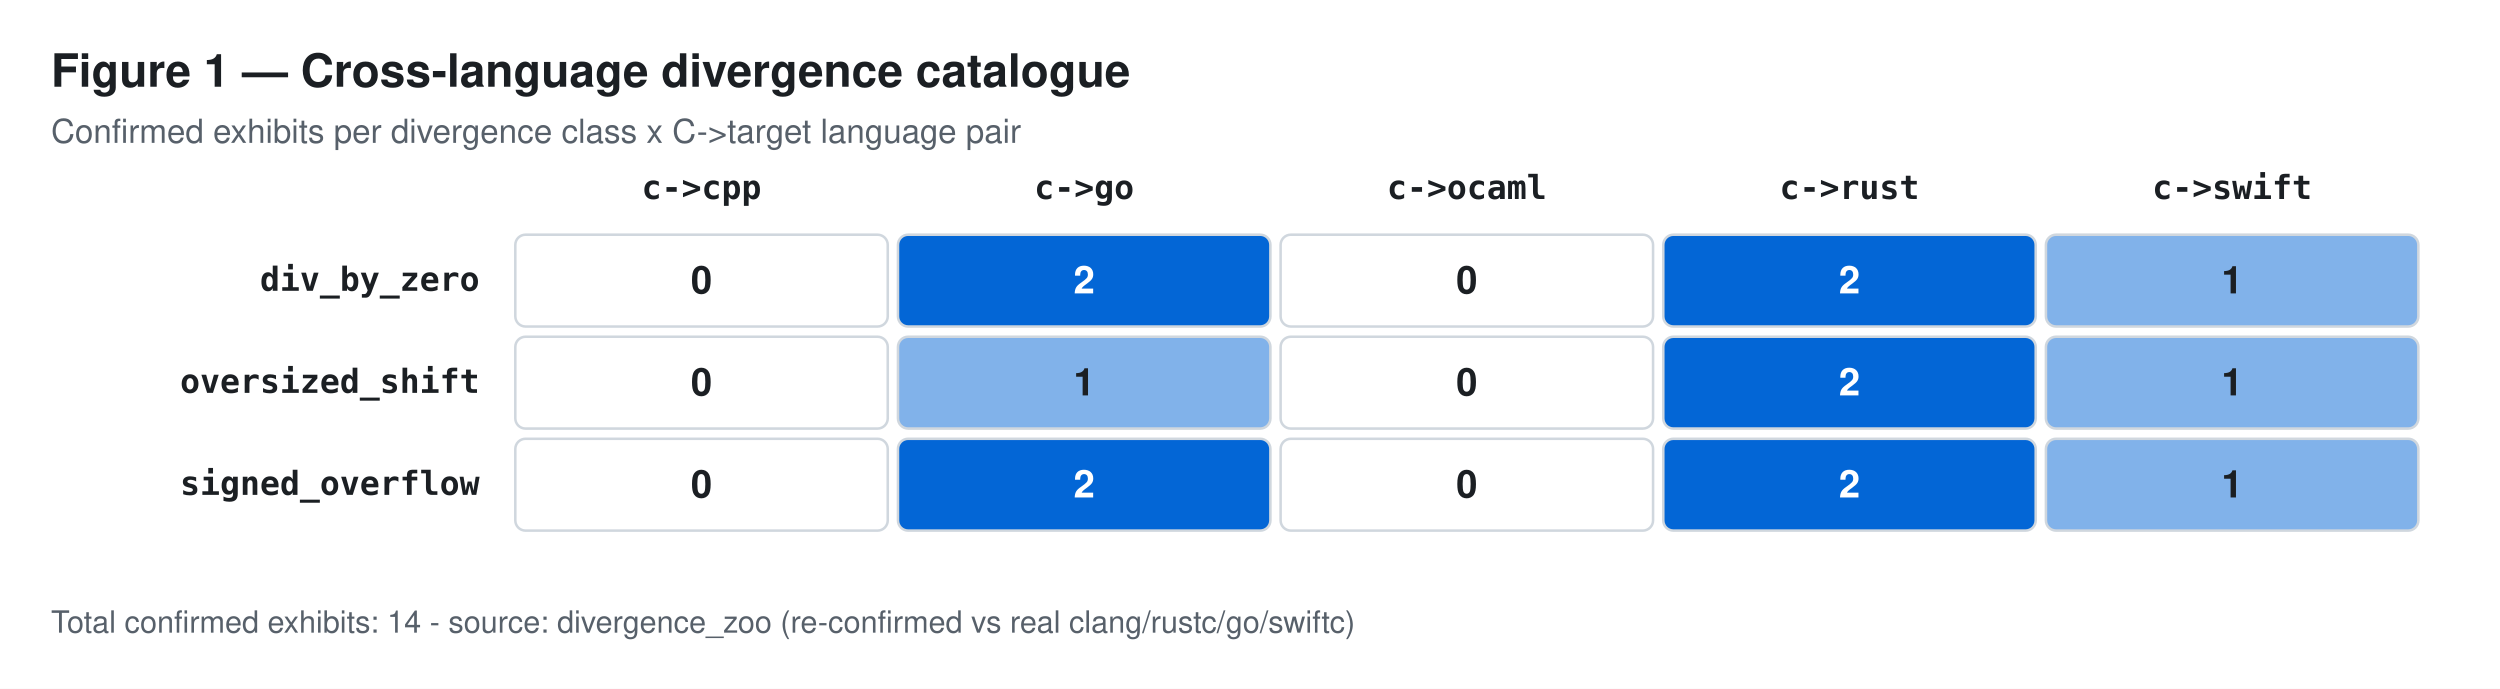
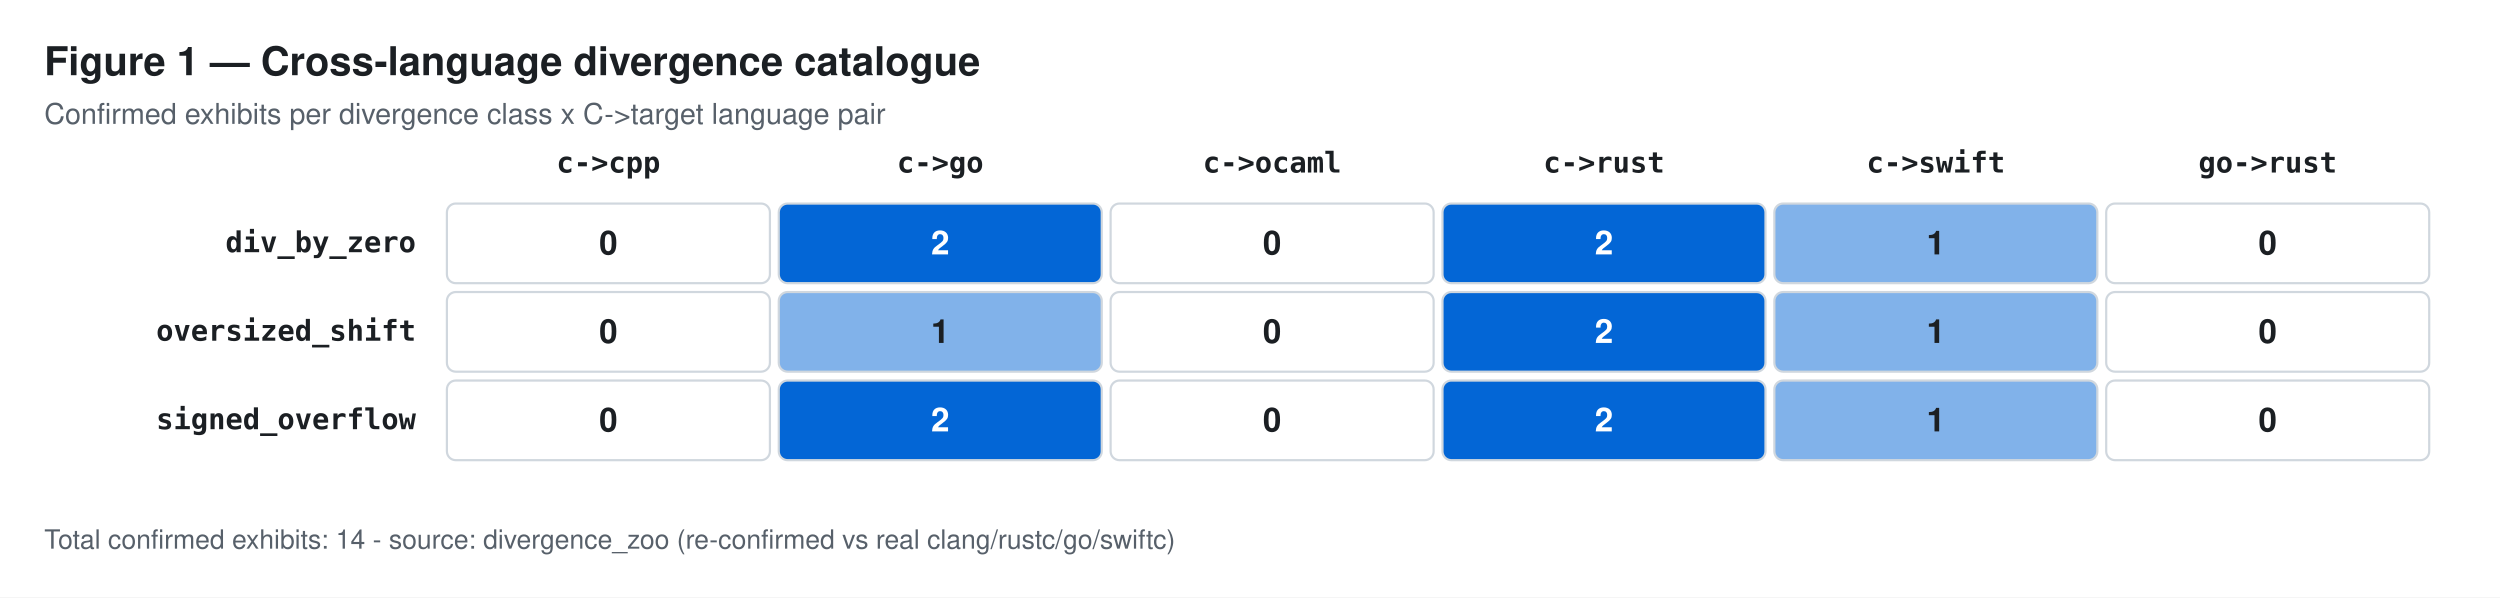
- <svg xmlns="http://www.w3.org/2000/svg" width="980" height="270" viewBox="0 0 980 270" role="img" aria-label="Cross-language divergence catalogue">
-   <rect width="980" height="270" fill="#ffffff" />
+ <svg xmlns="http://www.w3.org/2000/svg" width="1130" height="270" viewBox="0 0 1130 270" role="img" aria-label="Cross-language divergence catalogue">
+   <rect width="1130" height="270" fill="#ffffff" />
  <text x="20.0" y="34.0" font-size="18" font-family="-apple-system,Segoe UI,Helvetica,Arial,sans-serif" font-weight="700" text-anchor="start" fill="#1b1f23">Figure 1 — Cross-language divergence catalogue</text>
  <text x="20.0" y="56.0" font-size="13" font-family="-apple-system,Segoe UI,Helvetica,Arial,sans-serif" font-weight="normal" text-anchor="start" fill="#57606a">Confirmed exhibits per divergence class x C-&gt;target language pair</text>
  <text x="275.0" y="78.0" font-size="13" font-family="ui-monospace,Menlo,monospace" font-weight="600" text-anchor="middle" fill="#1b1f23">c-&gt;cpp</text>
  <text x="425.0" y="78.0" font-size="13" font-family="ui-monospace,Menlo,monospace" font-weight="600" text-anchor="middle" fill="#1b1f23">c-&gt;go</text>
  <text x="575.0" y="78.0" font-size="13" font-family="ui-monospace,Menlo,monospace" font-weight="600" text-anchor="middle" fill="#1b1f23">c-&gt;ocaml</text>
  <text x="725.0" y="78.0" font-size="13" font-family="ui-monospace,Menlo,monospace" font-weight="600" text-anchor="middle" fill="#1b1f23">c-&gt;rust</text>
  <text x="875.0" y="78.0" font-size="13" font-family="ui-monospace,Menlo,monospace" font-weight="600" text-anchor="middle" fill="#1b1f23">c-&gt;swift</text>
+   <text x="1025.0" y="78.0" font-size="13" font-family="ui-monospace,Menlo,monospace" font-weight="600" text-anchor="middle" fill="#1b1f23">go-&gt;rust</text>
  <text x="188.0" y="114.0" font-size="13" font-family="ui-monospace,Menlo,monospace" font-weight="600" text-anchor="end" fill="#1b1f23">div_by_zero</text>
  <rect x="202.0" y="92.0" width="146.0" height="36.0" rx="4.0" fill="#ffffff" stroke="#d0d7de" />
  <text x="275.0" y="115.0" font-size="15" font-family="-apple-system,Segoe UI,Helvetica,Arial,sans-serif" font-weight="700" text-anchor="middle" fill="#1b1f23">0</text>
  <rect x="352.0" y="92.0" width="146.0" height="36.0" rx="4.0" fill="#0366d6" stroke="#d0d7de" />
  <text x="425.0" y="115.0" font-size="15" font-family="-apple-system,Segoe UI,Helvetica,Arial,sans-serif" font-weight="700" text-anchor="middle" fill="#ffffff">2</text>
  <rect x="502.0" y="92.0" width="146.0" height="36.0" rx="4.0" fill="#ffffff" stroke="#d0d7de" />
  <text x="575.0" y="115.0" font-size="15" font-family="-apple-system,Segoe UI,Helvetica,Arial,sans-serif" font-weight="700" text-anchor="middle" fill="#1b1f23">0</text>
  <rect x="652.0" y="92.0" width="146.0" height="36.0" rx="4.0" fill="#0366d6" stroke="#d0d7de" />
  <text x="725.0" y="115.0" font-size="15" font-family="-apple-system,Segoe UI,Helvetica,Arial,sans-serif" font-weight="700" text-anchor="middle" fill="#ffffff">2</text>
  <rect x="802.0" y="92.0" width="146.0" height="36.0" rx="4.0" fill="#81b2ea" stroke="#d0d7de" />
  <text x="875.0" y="115.0" font-size="15" font-family="-apple-system,Segoe UI,Helvetica,Arial,sans-serif" font-weight="700" text-anchor="middle" fill="#1b1f23">1</text>
+   <rect x="952.0" y="92.0" width="146.0" height="36.0" rx="4.0" fill="#ffffff" stroke="#d0d7de" />
+   <text x="1025.0" y="115.0" font-size="15" font-family="-apple-system,Segoe UI,Helvetica,Arial,sans-serif" font-weight="700" text-anchor="middle" fill="#1b1f23">0</text>
  <text x="188.0" y="154.0" font-size="13" font-family="ui-monospace,Menlo,monospace" font-weight="600" text-anchor="end" fill="#1b1f23">oversized_shift</text>
  <rect x="202.0" y="132.0" width="146.0" height="36.0" rx="4.0" fill="#ffffff" stroke="#d0d7de" />
  <text x="275.0" y="155.0" font-size="15" font-family="-apple-system,Segoe UI,Helvetica,Arial,sans-serif" font-weight="700" text-anchor="middle" fill="#1b1f23">0</text>
  <rect x="352.0" y="132.0" width="146.0" height="36.0" rx="4.0" fill="#81b2ea" stroke="#d0d7de" />
  <text x="425.0" y="155.0" font-size="15" font-family="-apple-system,Segoe UI,Helvetica,Arial,sans-serif" font-weight="700" text-anchor="middle" fill="#1b1f23">1</text>
  <rect x="502.0" y="132.0" width="146.0" height="36.0" rx="4.0" fill="#ffffff" stroke="#d0d7de" />
  <text x="575.0" y="155.0" font-size="15" font-family="-apple-system,Segoe UI,Helvetica,Arial,sans-serif" font-weight="700" text-anchor="middle" fill="#1b1f23">0</text>
  <rect x="652.0" y="132.0" width="146.0" height="36.0" rx="4.0" fill="#0366d6" stroke="#d0d7de" />
  <text x="725.0" y="155.0" font-size="15" font-family="-apple-system,Segoe UI,Helvetica,Arial,sans-serif" font-weight="700" text-anchor="middle" fill="#ffffff">2</text>
  <rect x="802.0" y="132.0" width="146.0" height="36.0" rx="4.0" fill="#81b2ea" stroke="#d0d7de" />
  <text x="875.0" y="155.0" font-size="15" font-family="-apple-system,Segoe UI,Helvetica,Arial,sans-serif" font-weight="700" text-anchor="middle" fill="#1b1f23">1</text>
+   <rect x="952.0" y="132.0" width="146.0" height="36.0" rx="4.0" fill="#ffffff" stroke="#d0d7de" />
+   <text x="1025.0" y="155.0" font-size="15" font-family="-apple-system,Segoe UI,Helvetica,Arial,sans-serif" font-weight="700" text-anchor="middle" fill="#1b1f23">0</text>
  <text x="188.0" y="194.0" font-size="13" font-family="ui-monospace,Menlo,monospace" font-weight="600" text-anchor="end" fill="#1b1f23">signed_overflow</text>
  <rect x="202.0" y="172.0" width="146.0" height="36.0" rx="4.0" fill="#ffffff" stroke="#d0d7de" />
  <text x="275.0" y="195.0" font-size="15" font-family="-apple-system,Segoe UI,Helvetica,Arial,sans-serif" font-weight="700" text-anchor="middle" fill="#1b1f23">0</text>
  <rect x="352.0" y="172.0" width="146.0" height="36.0" rx="4.0" fill="#0366d6" stroke="#d0d7de" />
  <text x="425.0" y="195.0" font-size="15" font-family="-apple-system,Segoe UI,Helvetica,Arial,sans-serif" font-weight="700" text-anchor="middle" fill="#ffffff">2</text>
  <rect x="502.0" y="172.0" width="146.0" height="36.0" rx="4.0" fill="#ffffff" stroke="#d0d7de" />
  <text x="575.0" y="195.0" font-size="15" font-family="-apple-system,Segoe UI,Helvetica,Arial,sans-serif" font-weight="700" text-anchor="middle" fill="#1b1f23">0</text>
  <rect x="652.0" y="172.0" width="146.0" height="36.0" rx="4.0" fill="#0366d6" stroke="#d0d7de" />
  <text x="725.0" y="195.0" font-size="15" font-family="-apple-system,Segoe UI,Helvetica,Arial,sans-serif" font-weight="700" text-anchor="middle" fill="#ffffff">2</text>
  <rect x="802.0" y="172.0" width="146.0" height="36.0" rx="4.0" fill="#81b2ea" stroke="#d0d7de" />
  <text x="875.0" y="195.0" font-size="15" font-family="-apple-system,Segoe UI,Helvetica,Arial,sans-serif" font-weight="700" text-anchor="middle" fill="#1b1f23">1</text>
+   <rect x="952.0" y="172.0" width="146.0" height="36.0" rx="4.0" fill="#ffffff" stroke="#d0d7de" />
+   <text x="1025.0" y="195.0" font-size="15" font-family="-apple-system,Segoe UI,Helvetica,Arial,sans-serif" font-weight="700" text-anchor="middle" fill="#1b1f23">0</text>
  <text x="20.0" y="248.0" font-size="12" font-family="-apple-system,Segoe UI,Helvetica,Arial,sans-serif" font-weight="normal" text-anchor="start" fill="#57606a">Total confirmed exhibits: 14  -  source: divergence_zoo (re-confirmed vs real clang/rustc/go/swiftc)</text>
</svg>
